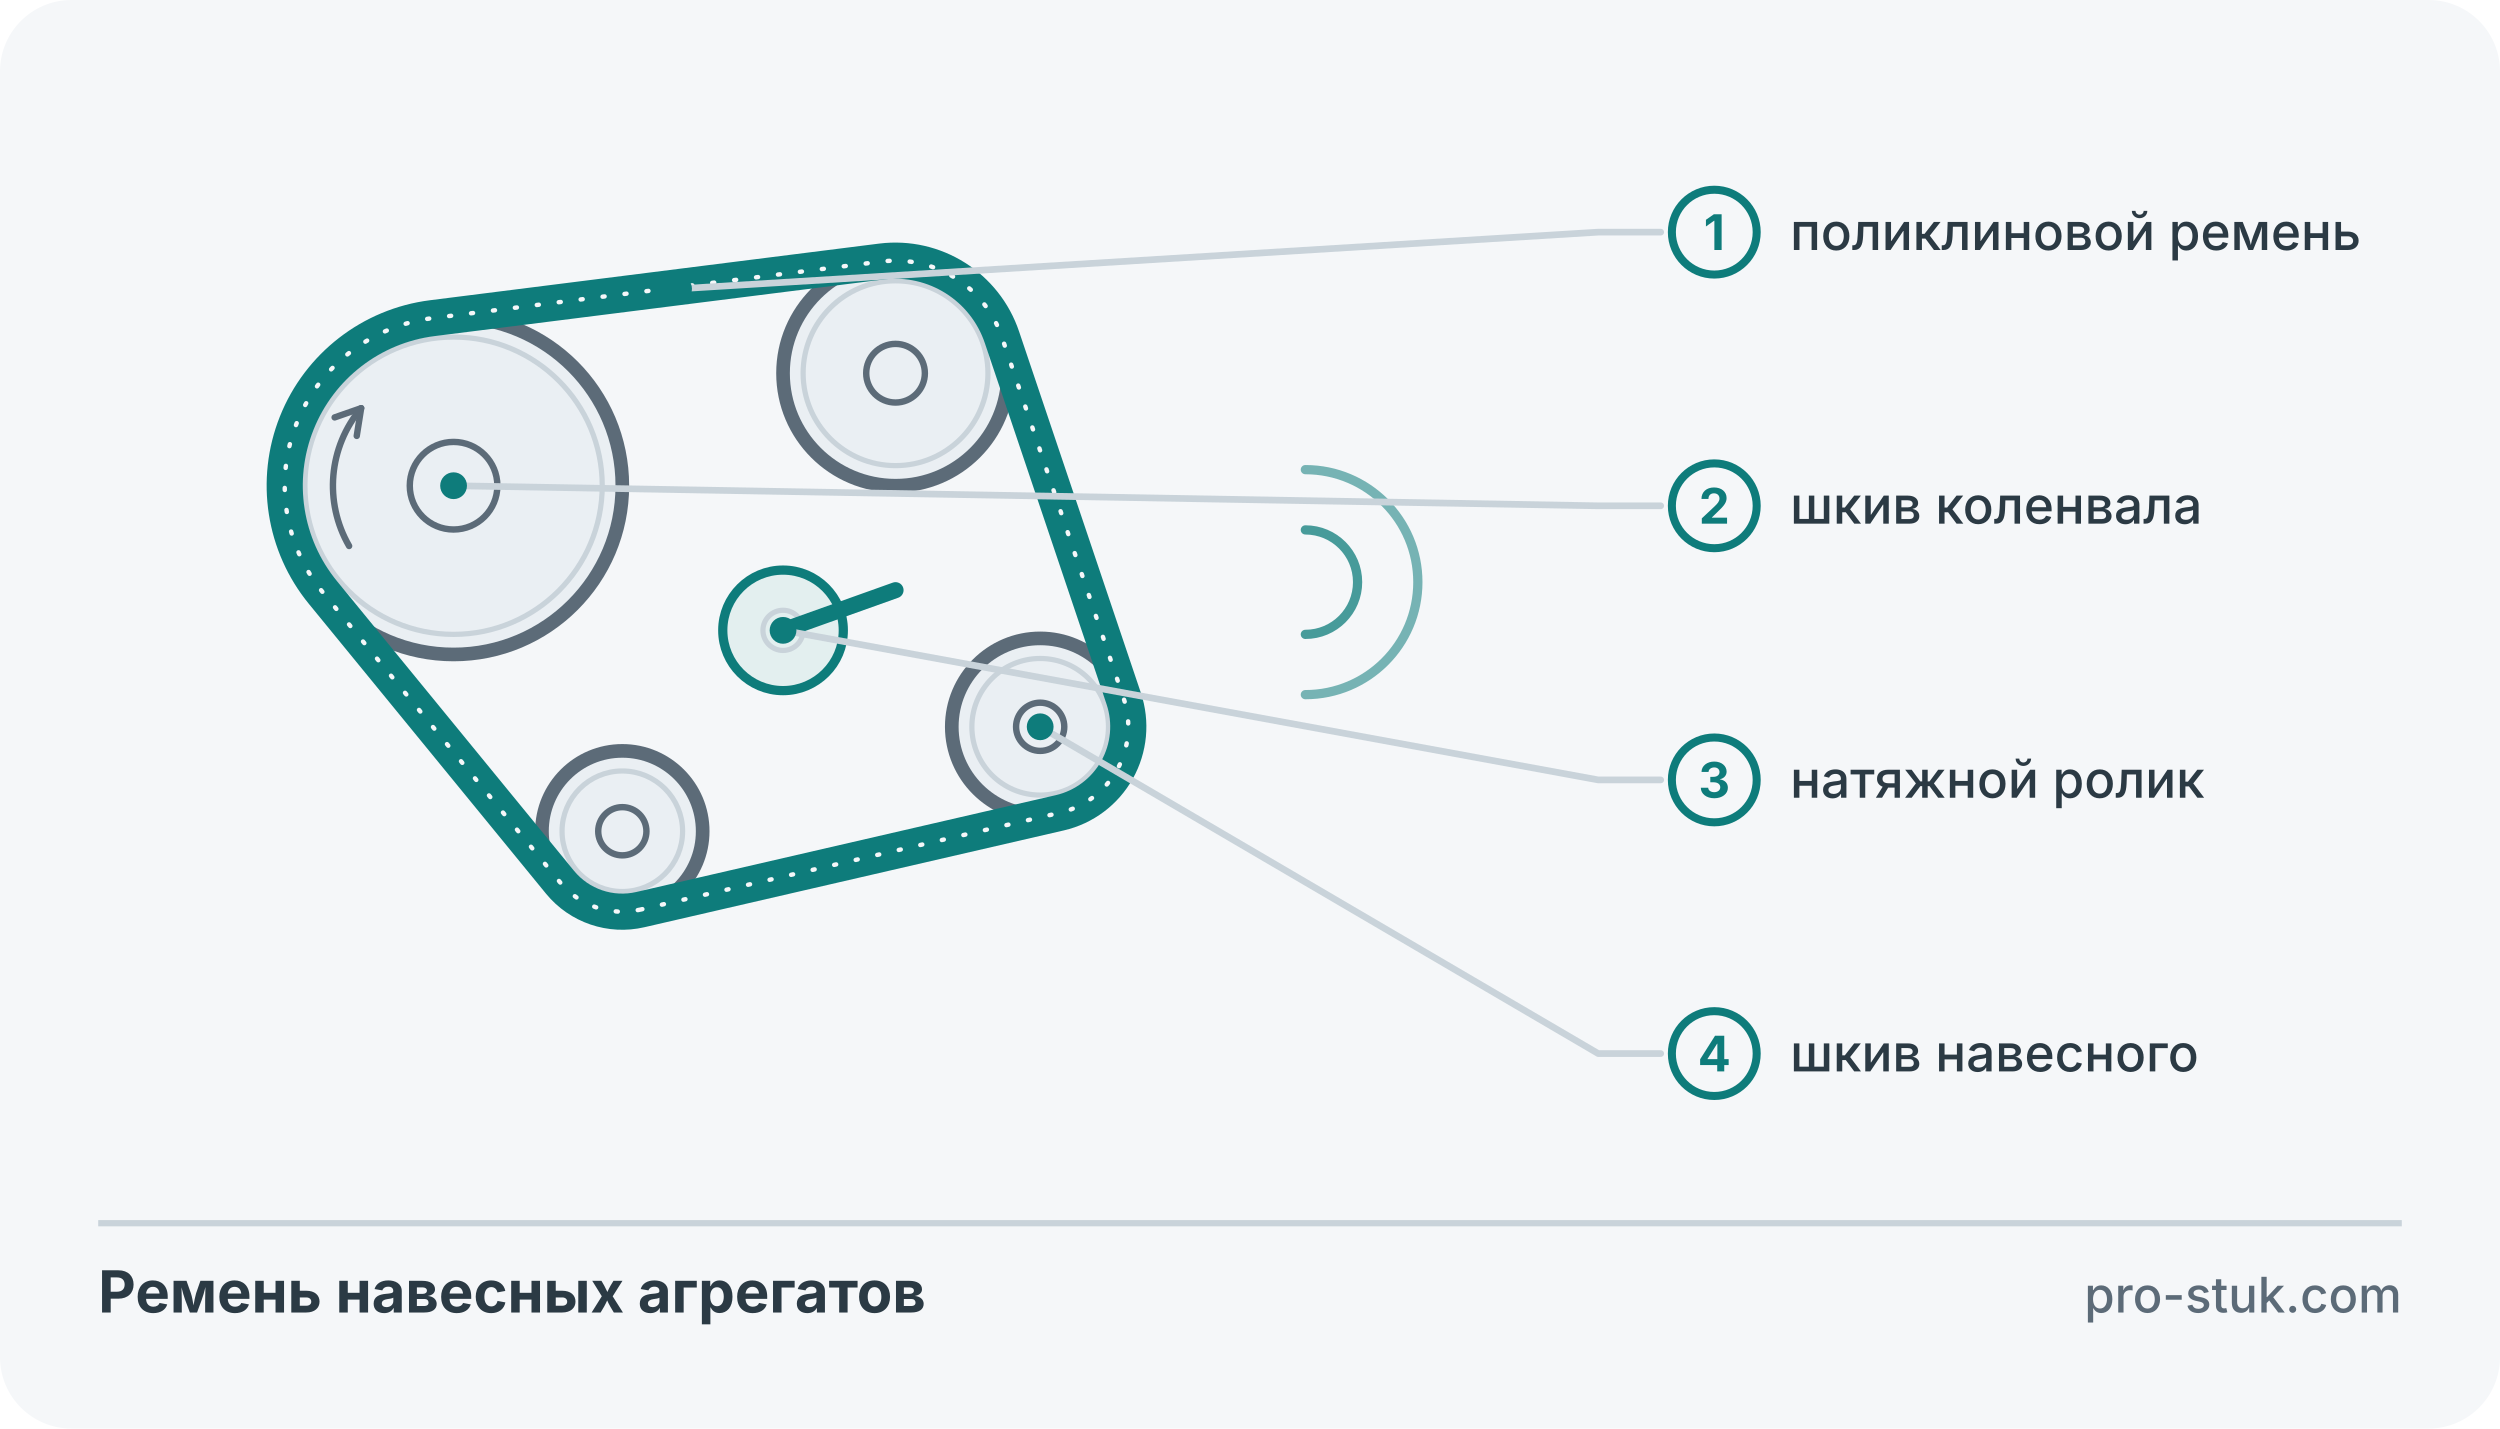
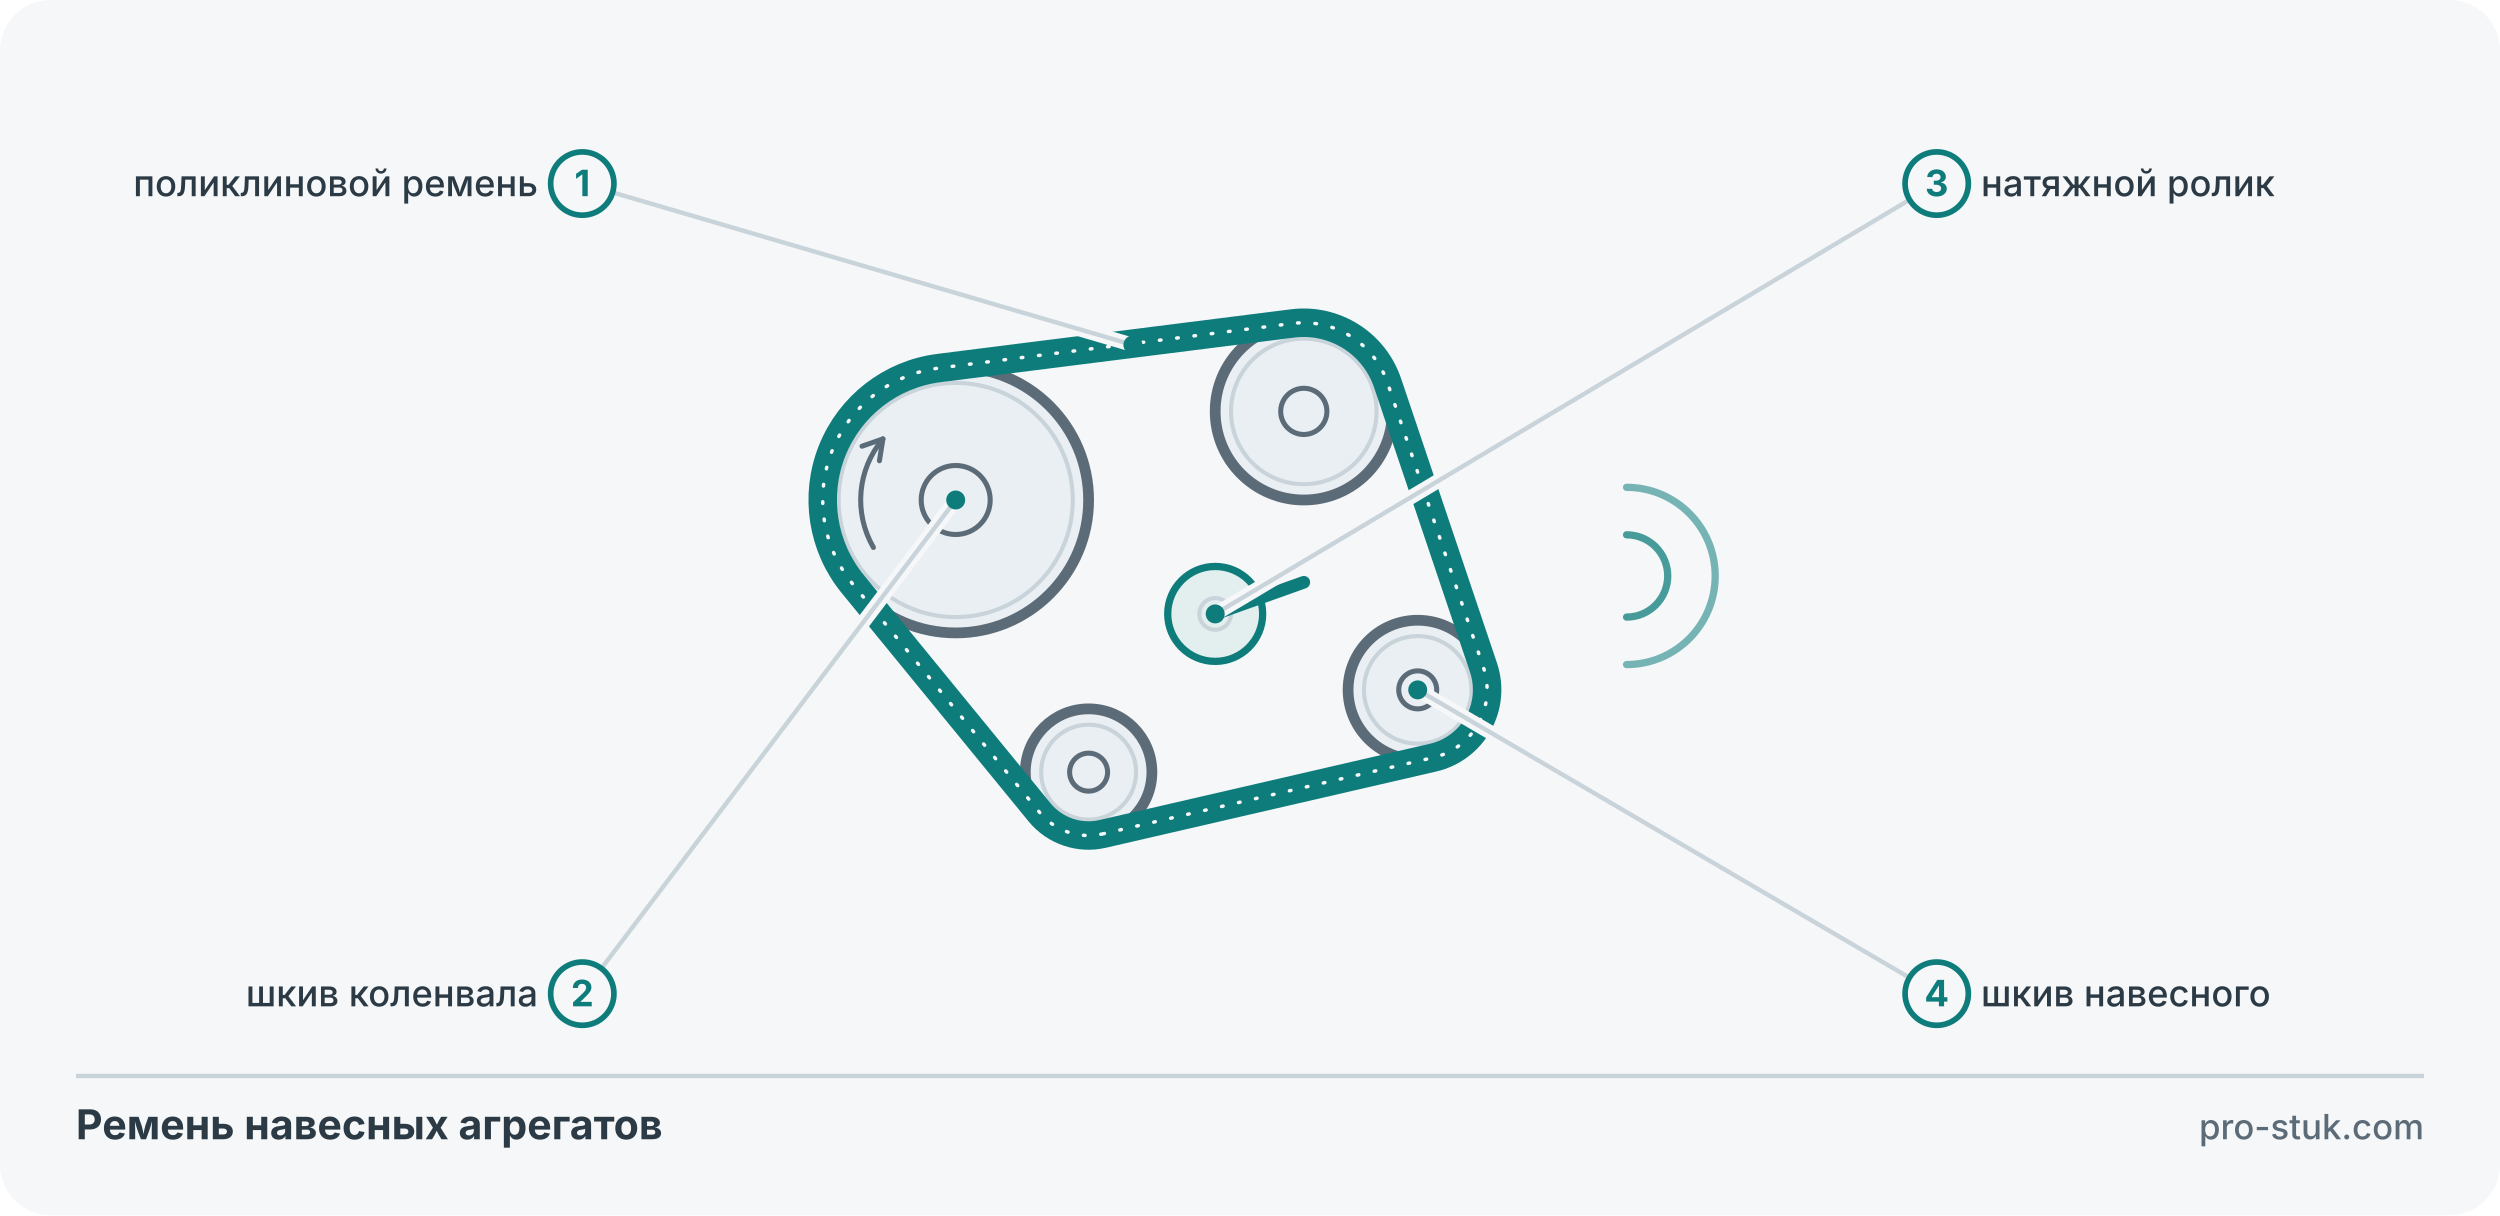
- <svg xmlns="http://www.w3.org/2000/svg" viewBox="0 0 560 320" role="img" aria-label="Ремень навесных агрегатов">
-   <rect width="560" height="320" rx="16" fill="#F5F7F9" />
-   <g transform="translate(8,26) scale(0.9)">
+ <svg xmlns="http://www.w3.org/2000/svg" viewBox="0 0 790 384" role="img" aria-label="Ремень навесных агрегатов">
+   <rect width="790" height="384" rx="16" fill="#F5F7F9" />
+   <g id="hl" />
+   <g transform="translate(198,66)">
    <g fill="none" stroke-linecap="round" stroke-linejoin="round">
      <circle cx="104.0" cy="92.0" r="42.0" stroke="#5C6B78" stroke-width="3.4" fill="#EAEFF3" />
      <circle cx="104.0" cy="92.0" r="37.0" stroke="#C9D3DA" stroke-width="1.3" fill="none" />
      <circle cx="104.0" cy="92.0" r="10.9" stroke="#5C6B78" stroke-width="1.6" fill="none" />
      <circle cx="214.0" cy="64.0" r="28.0" stroke="#5C6B78" stroke-width="3.4" fill="#EAEFF3" />
      <circle cx="214.0" cy="64.0" r="23.0" stroke="#C9D3DA" stroke-width="1.3" fill="none" />
      <circle cx="214.0" cy="64.0" r="7.3" stroke="#5C6B78" stroke-width="1.6" fill="none" />
      <circle cx="250.0" cy="152.0" r="22.0" stroke="#5C6B78" stroke-width="3.4" fill="#EAEFF3" />
      <circle cx="250.0" cy="152.0" r="17.0" stroke="#C9D3DA" stroke-width="1.3" fill="none" />
      <circle cx="250.0" cy="152.0" r="6.0" stroke="#5C6B78" stroke-width="1.6" fill="none" />
      <circle cx="146.0" cy="178.0" r="20.0" stroke="#5C6B78" stroke-width="3.4" fill="#EAEFF3" />
      <circle cx="146.0" cy="178.0" r="15.0" stroke="#C9D3DA" stroke-width="1.3" fill="none" />
      <circle cx="146.0" cy="178.0" r="6.0" stroke="#5C6B78" stroke-width="1.6" fill="none" />
      <path d="M 150.5 197.5 L 254.9 173.4 A 22.0 22.0 0 0 0 270.8 145.0 L 240.5 55.1 A 28.0 28.0 0 0 0 210.5 36.2 L 98.7 50.3 A 42.0 42.0 0 0 0 71.5 118.6 L 130.5 190.7 A 20.0 20.0 0 0 0 150.5 197.5 Z" stroke="#0E7C7B" stroke-width="9.0" fill="none" />
      <path d="M 150.5 197.5 L 254.9 173.4 A 22.0 22.0 0 0 0 270.8 145.0 L 240.5 55.1 A 28.0 28.0 0 0 0 210.5 36.2 L 98.7 50.3 A 42.0 42.0 0 0 0 71.5 118.6 L 130.5 190.7 A 20.0 20.0 0 0 0 150.5 197.5 Z" stroke="#F5F7F9" stroke-width="1.1" stroke-dasharray="0.5 5" fill="none" />
      <circle cx="186.0" cy="128.0" r="15.0" stroke="#0E7C7B" stroke-width="2.3" fill="#E3EFEF" />
      <circle cx="186.0" cy="128.0" r="5.0" stroke="#C9D3DA" stroke-width="1.3" fill="none" />
      <path d="M 186.0 128.0 L 214.0 118.0" stroke="#0E7C7B" stroke-width="4.0" />
      <path d="M 78.0 107.0 A 30 30 0 0 1 81.0 72.7" stroke="#5C6B78" stroke-width="1.6" fill="none" />
      <path d="M 79.9 79.6 L 81.0 72.7 L 74.4 75.0" stroke="#5C6B78" stroke-width="1.6" fill="none" />
      <path d="M 316 103 A 13 13 0 0 1 316 129" stroke="#0E7C7B" stroke-width="2.3" opacity="0.75" />
      <path d="M 316 88 A 28 28 0 0 1 316 144" stroke="#0E7C7B" stroke-width="2.3" opacity="0.55" />
    </g>
  </g>
  <g fill="none" stroke-linecap="round" stroke-linejoin="round">
-     <path d="M 152.0 64.7 L 358.0 52.0 L 372.0 52.0" stroke="#C9D3DA" stroke-width="1.5" fill="none" />
-     <circle cx="152.0" cy="64.7" r="3" fill="#0E7C7B" />
-     <circle cx="384.0" cy="52.0" r="9.5" fill="#F5F7F9" stroke="#0E7C7B" stroke-width="1.8" />
-     <text x="384.0" y="56.0" font-family="Manrope, Inter, system-ui, -apple-system, Segoe UI, sans-serif" font-size="11" font-weight="700" fill="#0E7C7B" text-anchor="middle">1</text>
-     <text x="401.0" y="56.0" font-family="Manrope, Inter, system-ui, -apple-system, Segoe UI, sans-serif" font-size="11.5" font-weight="500" fill="#2B3A44" text-anchor="start">поликлиновой ремень</text>
-     <path d="M 101.6 108.8 L 358.0 113.3 L 372.0 113.3" stroke="#C9D3DA" stroke-width="1.5" fill="none" />
-     <circle cx="101.6" cy="108.8" r="3" fill="#0E7C7B" />
-     <circle cx="384.0" cy="113.3" r="9.5" fill="#F5F7F9" stroke="#0E7C7B" stroke-width="1.8" />
-     <text x="384.0" y="117.3" font-family="Manrope, Inter, system-ui, -apple-system, Segoe UI, sans-serif" font-size="11" font-weight="700" fill="#0E7C7B" text-anchor="middle">2</text>
-     <text x="401.0" y="117.3" font-family="Manrope, Inter, system-ui, -apple-system, Segoe UI, sans-serif" font-size="11.5" font-weight="500" fill="#2B3A44" text-anchor="start">шкив коленвала</text>
-     <path d="M 175.4 141.2 L 358.0 174.7 L 372.0 174.7" stroke="#C9D3DA" stroke-width="1.5" fill="none" />
-     <circle cx="175.4" cy="141.2" r="3" fill="#0E7C7B" />
-     <circle cx="384.0" cy="174.7" r="9.5" fill="#F5F7F9" stroke="#0E7C7B" stroke-width="1.8" />
-     <text x="384.0" y="178.7" font-family="Manrope, Inter, system-ui, -apple-system, Segoe UI, sans-serif" font-size="11" font-weight="700" fill="#0E7C7B" text-anchor="middle">3</text>
-     <text x="401.0" y="178.7" font-family="Manrope, Inter, system-ui, -apple-system, Segoe UI, sans-serif" font-size="11.5" font-weight="500" fill="#2B3A44" text-anchor="start">натяжной ролик</text>
-     <path d="M 233.0 162.8 L 358.0 236.0 L 372.0 236.0" stroke="#C9D3DA" stroke-width="1.5" fill="none" />
-     <circle cx="233.0" cy="162.8" r="3" fill="#0E7C7B" />
-     <circle cx="384.0" cy="236.0" r="9.5" fill="#F5F7F9" stroke="#0E7C7B" stroke-width="1.8" />
-     <text x="384.0" y="240.0" font-family="Manrope, Inter, system-ui, -apple-system, Segoe UI, sans-serif" font-size="11" font-weight="700" fill="#0E7C7B" text-anchor="middle">4</text>
-     <text x="401.0" y="240.0" font-family="Manrope, Inter, system-ui, -apple-system, Segoe UI, sans-serif" font-size="11.5" font-weight="500" fill="#2B3A44" text-anchor="start">шкив навесного</text>
+     <path d="M 358.0 109.0 L 184.0 58.0" stroke="#F5F7F9" stroke-width="4.5" fill="none" />
+     <path d="M 358.0 109.0 L 184.0 58.0" stroke="#C9D3DA" stroke-width="1.4" fill="none" />
+     <circle cx="358.0" cy="109.0" r="3" fill="#0E7C7B" />
+     <circle cx="184" cy="58.0" r="10" fill="#F5F7F9" stroke="#0E7C7B" stroke-width="1.8" />
+     <text x="184.0" y="62.0" font-family="Manrope, Inter, system-ui, -apple-system, Segoe UI, sans-serif" font-size="11.5" font-weight="700" fill="#0E7C7B" text-anchor="middle">1</text>
+     <text x="170.0" y="62.0" font-family="Manrope, Inter, system-ui, -apple-system, Segoe UI, sans-serif" font-size="11.5" font-weight="500" fill="#2B3A44" text-anchor="end">поликлиновой ремень</text>
+     <path d="M 302.0 158.0 L 184.0 314.0" stroke="#F5F7F9" stroke-width="4.5" fill="none" />
+     <path d="M 302.0 158.0 L 184.0 314.0" stroke="#C9D3DA" stroke-width="1.4" fill="none" />
+     <circle cx="302.0" cy="158.0" r="3" fill="#0E7C7B" />
+     <circle cx="184" cy="314.0" r="10" fill="#F5F7F9" stroke="#0E7C7B" stroke-width="1.8" />
+     <text x="184.0" y="318.0" font-family="Manrope, Inter, system-ui, -apple-system, Segoe UI, sans-serif" font-size="11.5" font-weight="700" fill="#0E7C7B" text-anchor="middle">2</text>
+     <text x="170.0" y="318.0" font-family="Manrope, Inter, system-ui, -apple-system, Segoe UI, sans-serif" font-size="11.5" font-weight="500" fill="#2B3A44" text-anchor="end">шкив коленвала</text>
+     <path d="M 384.0 194.0 L 612.0 58.0" stroke="#F5F7F9" stroke-width="4.5" fill="none" />
+     <path d="M 384.0 194.0 L 612.0 58.0" stroke="#C9D3DA" stroke-width="1.4" fill="none" />
+     <circle cx="384.0" cy="194.0" r="3" fill="#0E7C7B" />
+     <circle cx="612" cy="58.0" r="10" fill="#F5F7F9" stroke="#0E7C7B" stroke-width="1.8" />
+     <text x="612.0" y="62.0" font-family="Manrope, Inter, system-ui, -apple-system, Segoe UI, sans-serif" font-size="11.5" font-weight="700" fill="#0E7C7B" text-anchor="middle">3</text>
+     <text x="626.0" y="62.0" font-family="Manrope, Inter, system-ui, -apple-system, Segoe UI, sans-serif" font-size="11.5" font-weight="500" fill="#2B3A44" text-anchor="start">натяжной ролик</text>
+     <path d="M 448.0 218.0 L 612.0 314.0" stroke="#F5F7F9" stroke-width="4.5" fill="none" />
+     <path d="M 448.0 218.0 L 612.0 314.0" stroke="#C9D3DA" stroke-width="1.4" fill="none" />
+     <circle cx="448.0" cy="218.0" r="3" fill="#0E7C7B" />
+     <circle cx="612" cy="314.0" r="10" fill="#F5F7F9" stroke="#0E7C7B" stroke-width="1.8" />
+     <text x="612.0" y="318.0" font-family="Manrope, Inter, system-ui, -apple-system, Segoe UI, sans-serif" font-size="11.5" font-weight="700" fill="#0E7C7B" text-anchor="middle">4</text>
+     <text x="626.0" y="318.0" font-family="Manrope, Inter, system-ui, -apple-system, Segoe UI, sans-serif" font-size="11.5" font-weight="500" fill="#2B3A44" text-anchor="start">шкив навесного</text>
  </g>
-   <path d="M 22 274 L 538 274" stroke="#C9D3DA" stroke-width="1.4" fill="none" />
-   <text x="22.0" y="294.0" font-family="Manrope, Inter, system-ui, -apple-system, Segoe UI, sans-serif" font-size="13" font-weight="700" fill="#2B3A44" text-anchor="start">Ремень навесных агрегатов</text>
-   <text x="538.0" y="294.0" font-family="Manrope, Inter, system-ui, -apple-system, Segoe UI, sans-serif" font-size="11" font-weight="500" fill="#5C6B78" text-anchor="end">pro-stuk.com</text>
+   <path d="M 24 340 L 766 340" stroke="#C9D3DA" stroke-width="1.4" fill="none" />
+   <text x="24.0" y="360.0" font-family="Manrope, Inter, system-ui, -apple-system, Segoe UI, sans-serif" font-size="13" font-weight="700" fill="#2B3A44" text-anchor="start">Ремень навесных агрегатов</text>
+   <text x="766.0" y="360.0" font-family="Manrope, Inter, system-ui, -apple-system, Segoe UI, sans-serif" font-size="11" font-weight="500" fill="#5C6B78" text-anchor="end">pro-stuk.com</text>
</svg>
